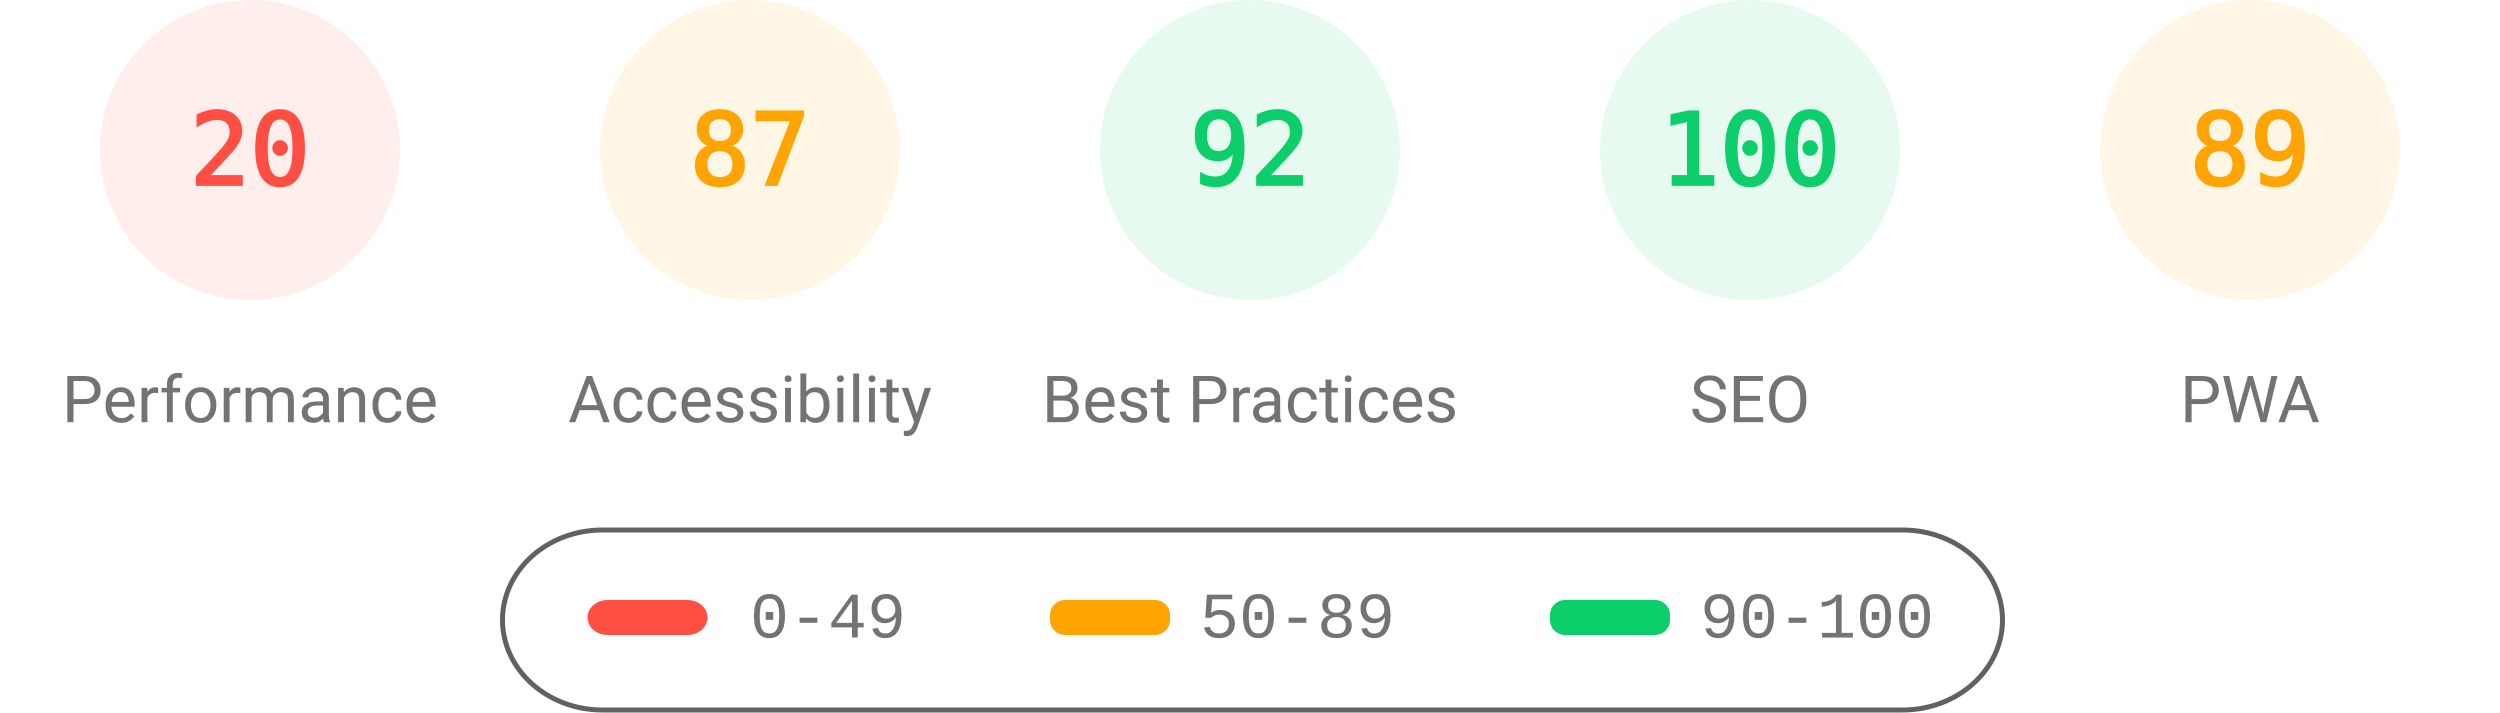
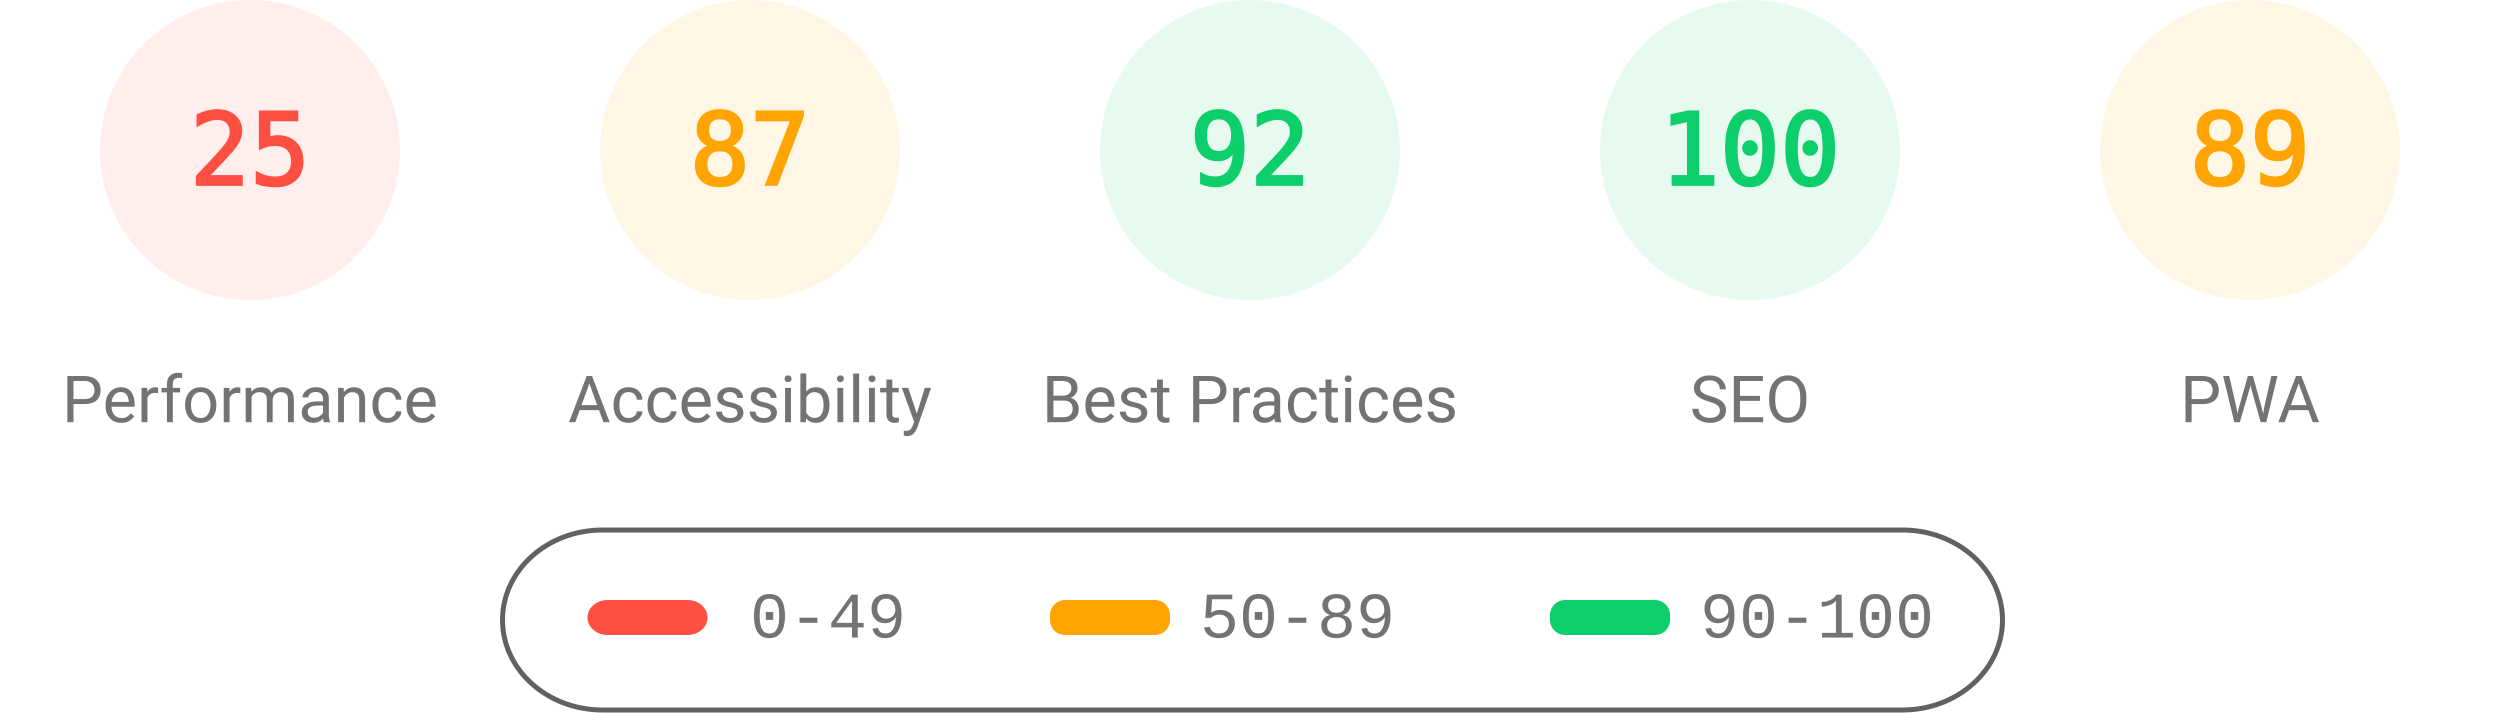
<svg xmlns="http://www.w3.org/2000/svg" fill="none" width="1000" height="285">
  <style>.gauge-base{opacity:.1}.gauge-arc{fill:none;animation-delay:250ms;stroke-linecap:round;transform:rotate(-90deg);transform-origin:100px 60px;animation:load-gauge 1s ease forwards}.guage-text{font-size:40px;font-family:monospace;text-align:center}.guage-red{color:#ff4e42;fill:#ff4e42;stroke:#ff4e42}.guage-orange{color:#ffa400;fill:#ffa400;stroke:#ffa400}.guage-green{color:#0cce6b;fill:#0cce6b;stroke:#0cce6b}.guage-undefined{color:#5c5c5c;fill:#5c5c5c;stroke:#5c5c5c}.guage-title{color:#737373;fill:#737373;stroke:none;font-size:26px;line-height:26px;font-family:Roboto,Halvetica,Arial,sans-serif}@keyframes load-gauge{from{stroke-dasharray:0 352.858}}</style>
  <svg class="guage-div guage-perf guage-red" viewBox="0 0 200 200" width="200" height="200">
    <circle class="gauge-base" r="56" cx="100" cy="60" stroke-width="8" />
-     <circle class="gauge-arc guage-arc-1" r="56" cx="100" cy="60" stroke-width="8" style="stroke-dasharray:70.372,351.858" />
-     <text class="guage-text" x="100" y="60" alignment-baseline="central" dominant-baseline="central" text-anchor="middle">20</text>
+     <circle class="gauge-arc guage-arc-1" r="56" cx="100" cy="60" stroke-width="8" style="stroke-dasharray:87.965,351.858" />
+     <text class="guage-text" x="100" y="60" alignment-baseline="central" dominant-baseline="central" text-anchor="middle">25</text>
    <text class="guage-title" x="100" y="160" alignment-baseline="central" dominant-baseline="central" text-anchor="middle">Performance</text>
  </svg>
  <svg class="guage-div guage-acc guage-orange" viewBox="0 0 200 200" width="200" height="200" x="200">
    <circle class="gauge-base" r="56" cx="100" cy="60" stroke-width="8" />
    <circle class="gauge-arc guage-arc-2" r="56" cx="100" cy="60" stroke-width="8" style="stroke-dasharray:306.116,351.858" />
    <text class="guage-text" x="100" y="60" alignment-baseline="central" dominant-baseline="central" text-anchor="middle">87</text>
    <text class="guage-title" x="100" y="160" alignment-baseline="central" dominant-baseline="central" text-anchor="middle">Accessibility</text>
  </svg>
  <svg class="guage-div guage-best guage-green" viewBox="0 0 200 200" width="200" height="200" x="400">
    <circle class="gauge-base" r="56" cx="100" cy="60" stroke-width="8" />
    <circle class="gauge-arc guage-arc-3" r="56" cx="100" cy="60" stroke-width="8" style="stroke-dasharray:323.709,351.858" />
    <text class="guage-text" x="100" y="60" alignment-baseline="central" dominant-baseline="central" text-anchor="middle">92</text>
    <text class="guage-title" x="100" y="160" alignment-baseline="central" dominant-baseline="central" text-anchor="middle">Best Practices</text>
  </svg>
  <svg class="guage-div guage-seo guage-green" viewBox="0 0 200 200" width="200" height="200" x="600">
    <circle class="gauge-base" r="56" cx="100" cy="60" stroke-width="8" />
    <circle class="gauge-arc guage-arc-4" r="56" cx="100" cy="60" stroke-width="8" style="stroke-dasharray:351.858,351.858" />
    <text class="guage-text" x="100" y="60" alignment-baseline="central" dominant-baseline="central" text-anchor="middle">100</text>
    <text class="guage-title" x="100" y="160" alignment-baseline="central" dominant-baseline="central" text-anchor="middle">SEO</text>
  </svg>
  <svg class="guage-div guage-pwa guage-orange" viewBox="0 0 200 200" width="200" height="200" x="800">
    <circle class="gauge-base" r="56" cx="100" cy="60" stroke-width="8" />
    <circle class="gauge-arc guage-arc-4" r="56" cx="100" cy="60" stroke-width="8" style="stroke-dasharray:313.154,351.858" />
    <text class="guage-text" x="100" y="60" alignment-baseline="central" dominant-baseline="central" text-anchor="middle">89</text>
    <text class="guage-title" x="100" y="160" alignment-baseline="central" dominant-baseline="central" text-anchor="middle">PWA</text>
  </svg>
  <svg width="604" height="76" x="200" y="210">
    <path fill="none" id="canvas_background" d="M-1-1h604v80H-1z" />
    <rect fill-opacity="0" stroke="#616161" stroke-width="2" rx="40" id="svg_2" height="72" width="600" y="2" x="1" fill="#000" />
    <rect stroke="#000" rx="8" id="svg_3" height="14" width="48" y="30" x="35" stroke-opacity="null" stroke-width="0" fill="#ff4e42" />
    <rect stroke="#000" rx="6" id="svg_4" height="14" width="48" y="30" x="220" stroke-opacity="null" stroke-width="0" fill="#ffa400" />
    <rect stroke="#000" rx="6" id="svg_5" height="14" width="48" y="30" x="420" stroke-opacity="null" stroke-width="0" fill="#0cce6b" />
    <text xml:space="preserve" text-anchor="start" font-family="'Courier New', Courier, monospace" font-size="26" id="svg_6" y="45" x="100" stroke-opacity="null" stroke-width="0" stroke="#000" fill="#737373">0-49</text>
    <text xml:space="preserve" text-anchor="start" font-family="'Courier New', Courier, monospace" font-size="26" id="svg_7" y="45" x="280" stroke-opacity="null" stroke-width="0" stroke="#000" fill="#737373">50-89</text>
    <text xml:space="preserve" text-anchor="start" font-family="'Courier New', Courier, monospace" font-size="26" id="svg_8" y="45" x="480" stroke-opacity="null" stroke-width="0" stroke="#000" fill="#737373">90-100</text>
  </svg>
</svg>
